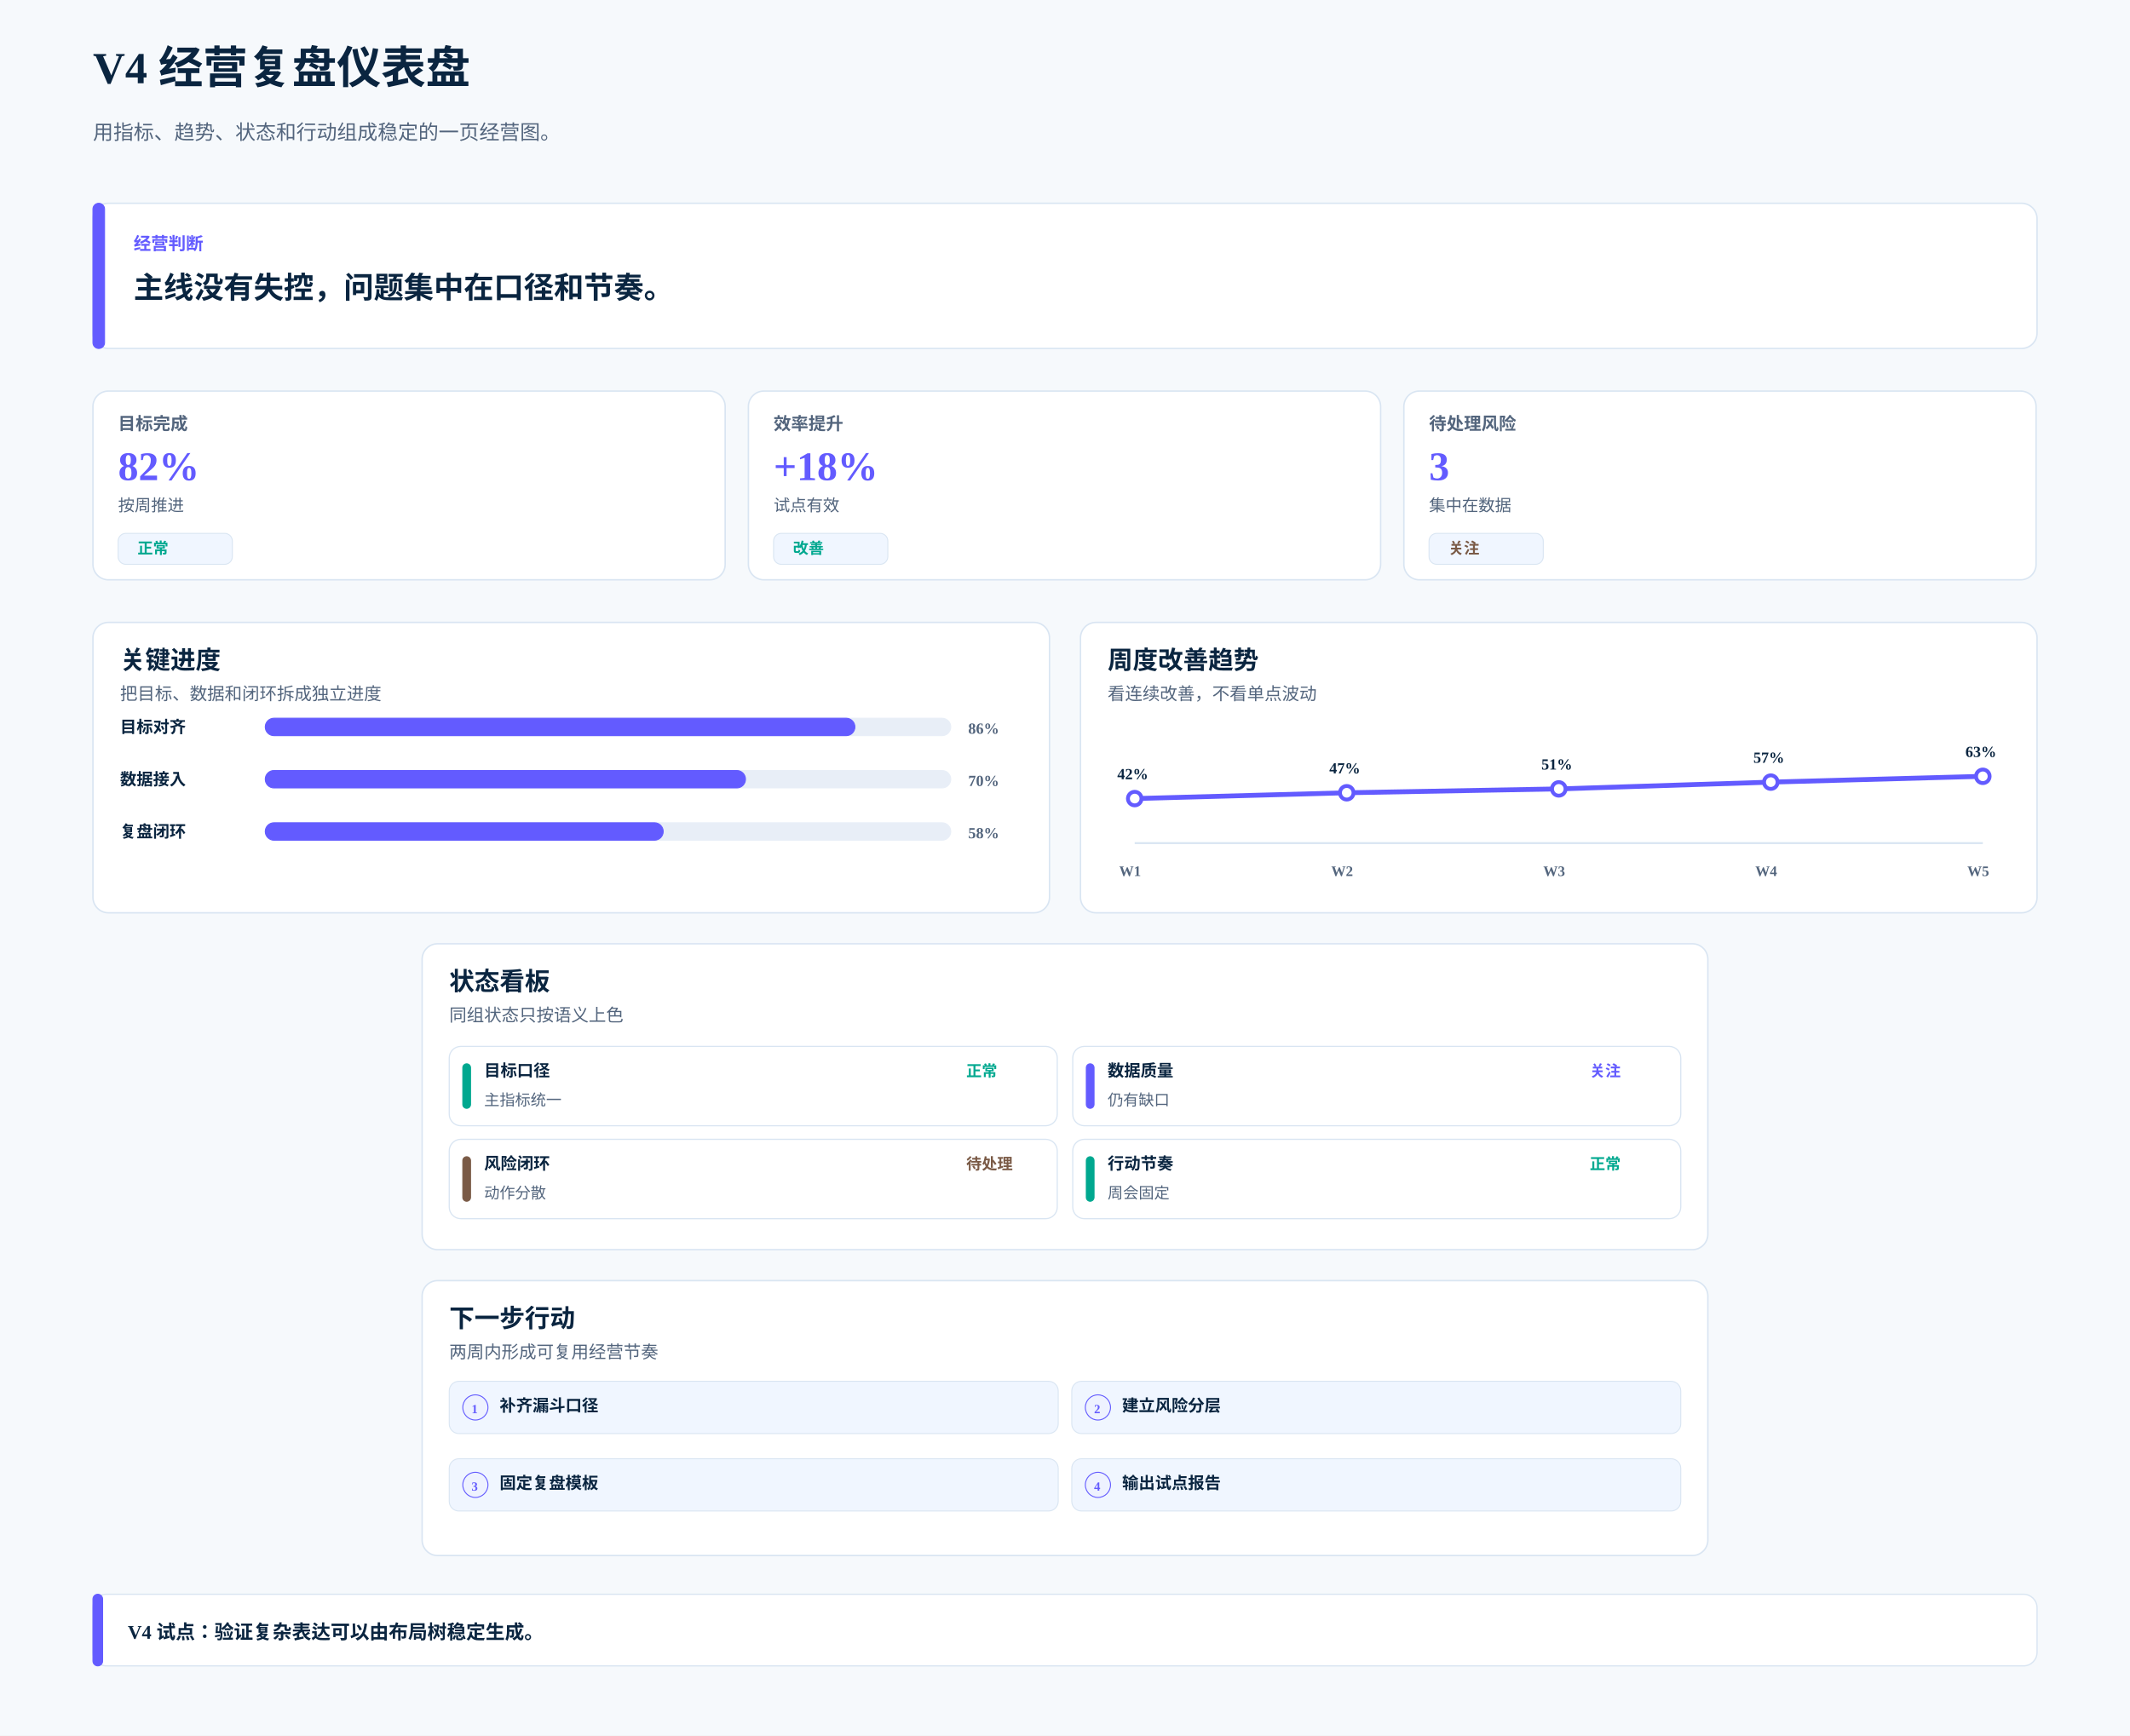
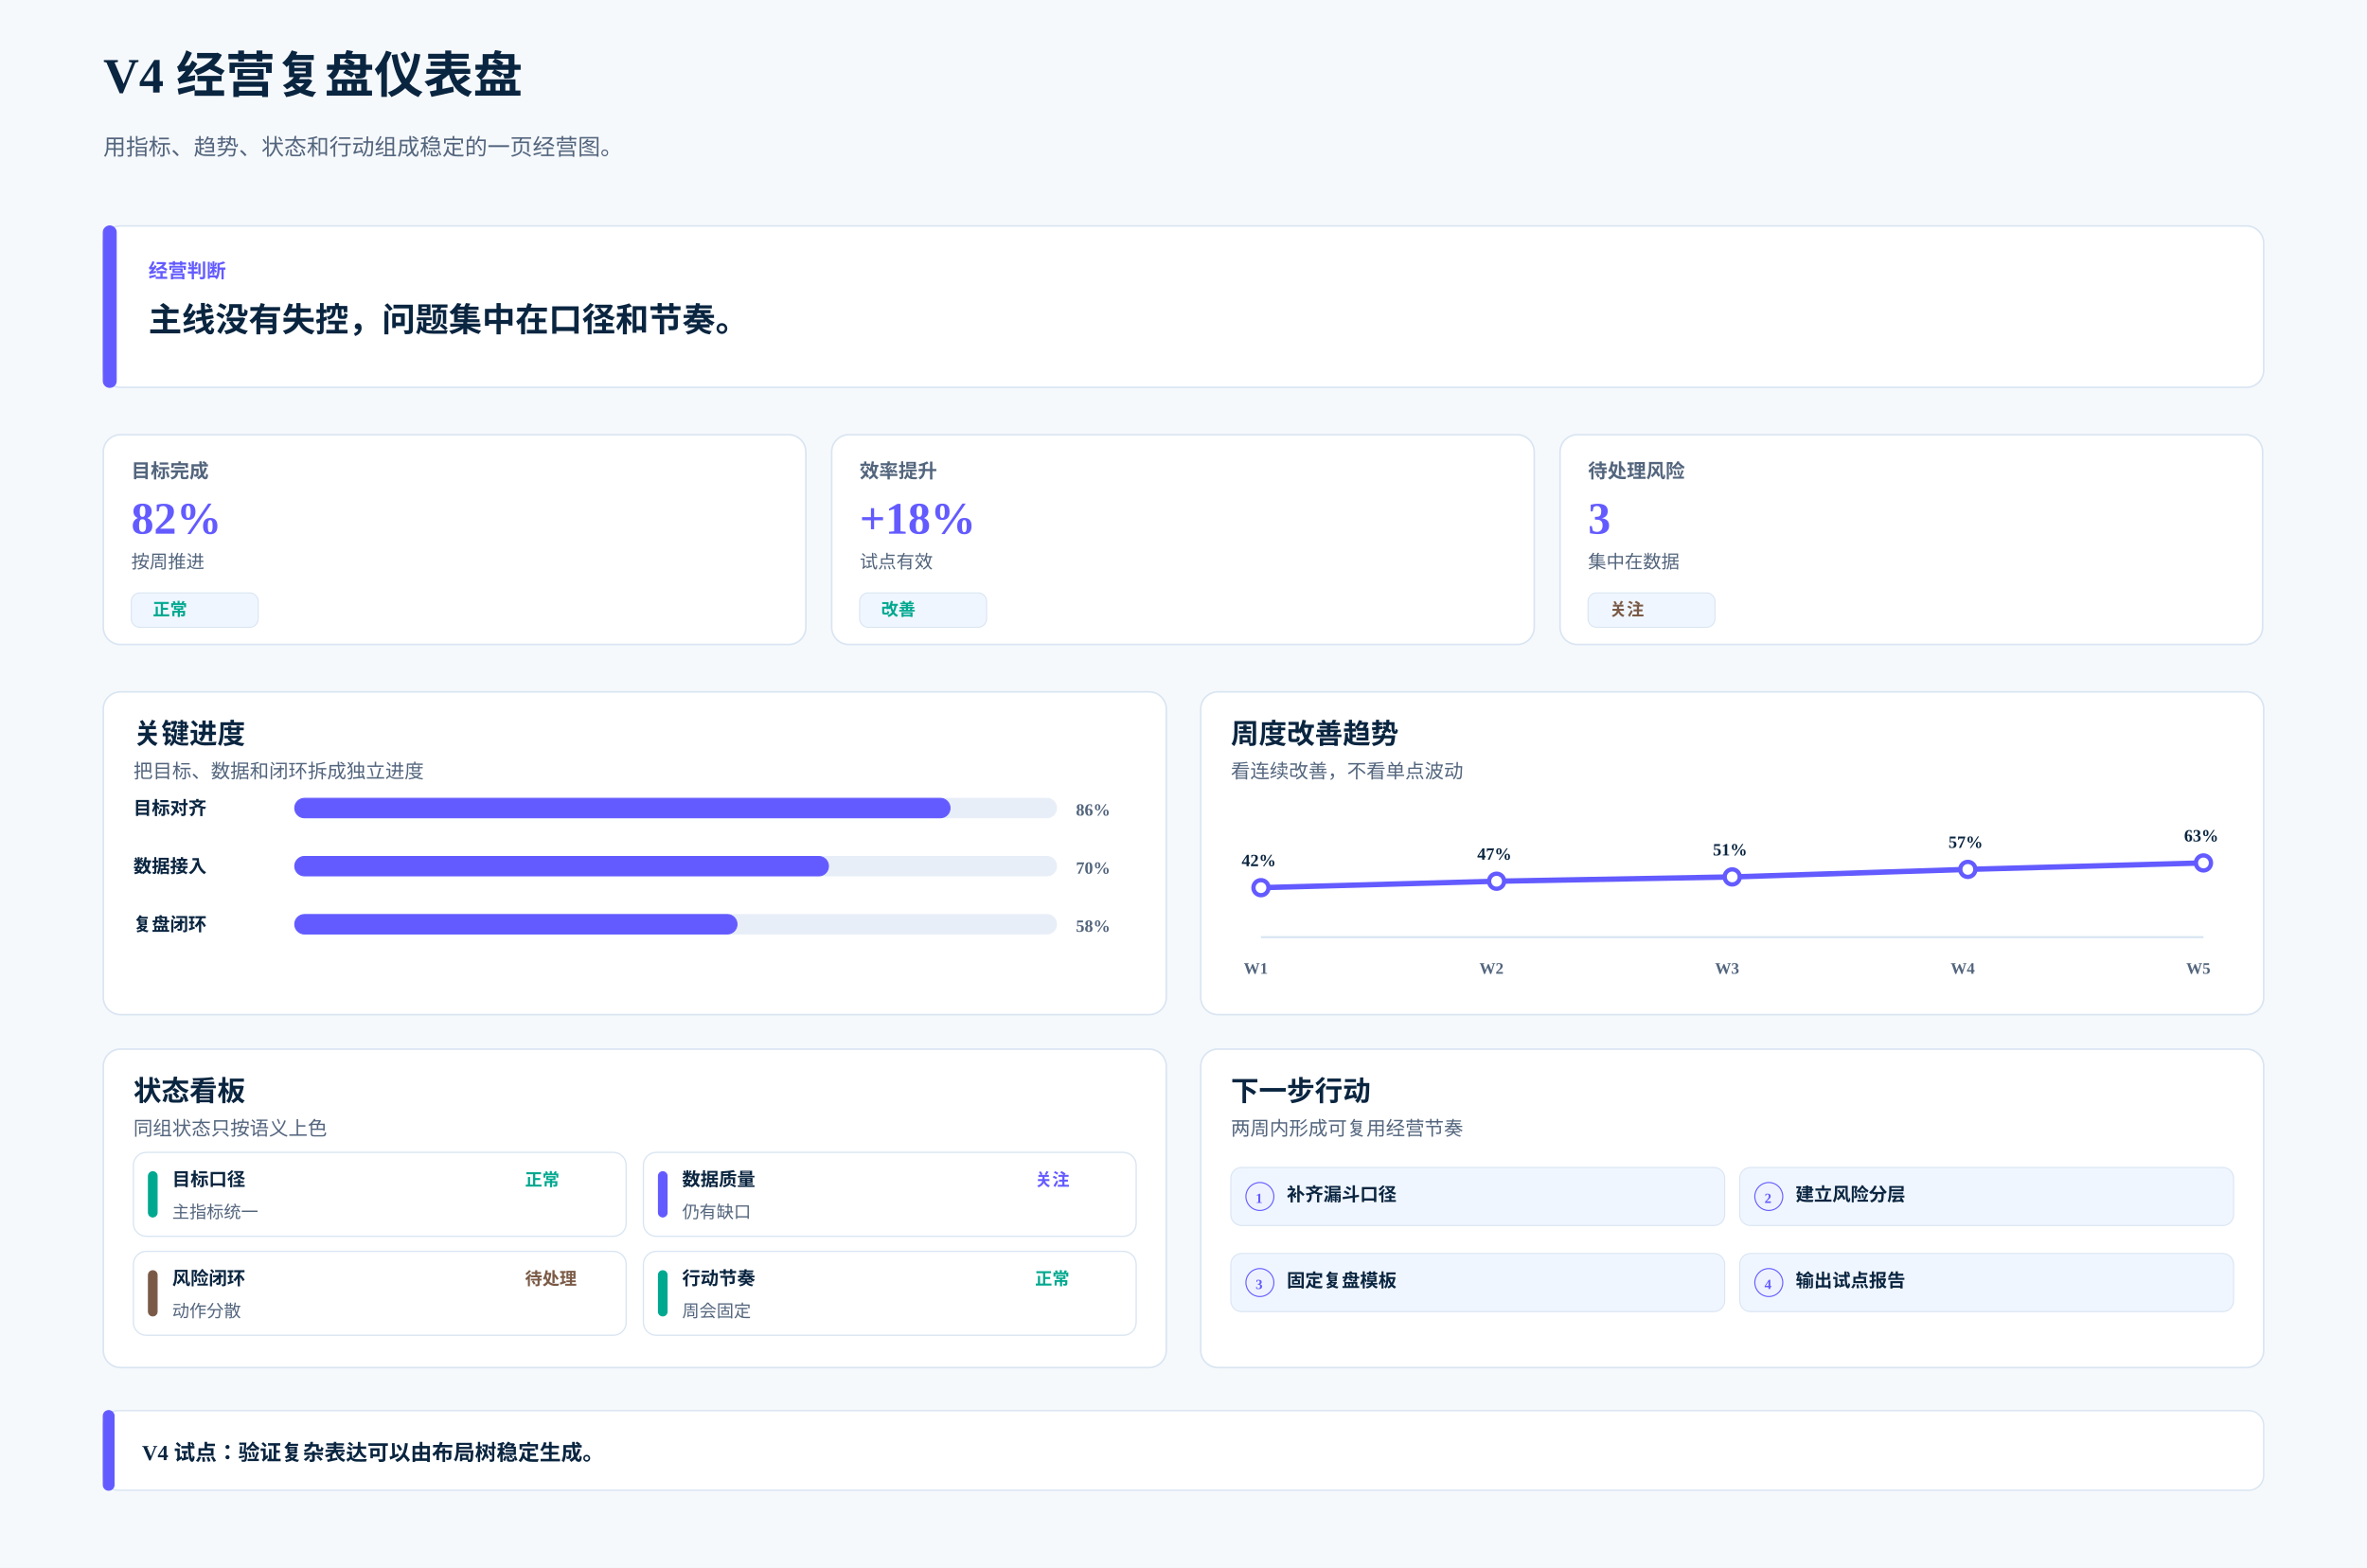
- <svg xmlns="http://www.w3.org/2000/svg" width="2200" height="1793" viewBox="0 0 2200 1793" data-layout-engine="v4" data-layout="expression-canvas" data-pipeline-version="4.4" data-expression-mode="dashboard-onepage" data-page-skeleton="overview-detail">
-   <rect x="0" y="0" width="2200" height="1793" rx="0" fill="#F6F9FC" stroke="#F6F9FC" stroke-width="0" />
+ <svg xmlns="http://www.w3.org/2000/svg" width="2200" height="1457" viewBox="0 0 2200 1457" data-layout-engine="v4" data-layout="expression-canvas" data-pipeline-version="4.4" data-expression-mode="dashboard-onepage" data-page-skeleton="overview-detail">
+   <rect x="0" y="0" width="2200" height="1457" rx="0" fill="#F6F9FC" stroke="#F6F9FC" stroke-width="0" />
  <g>
    <g data-v43-block="title" data-block-type="title" data-x="96" data-y="40" data-width="2008" data-height="170" data-column="full">
      <text x="96" y="86" font-size="46" fill="#0A2540" font-weight="700">
        <tspan x="96" dy="0">V4 经营复盘仪表盘</tspan>
      </text>
      <text x="96" y="144" font-size="21" fill="#53657D" font-weight="500">
        <tspan x="96" dy="0">用指标、趋势、状态和行动组成稳定的一页经营图。</tspan>
      </text>
    </g>
    <g data-v43-block="statement" data-block-type="statement" data-x="96" data-y="210" data-width="2008" data-height="150" data-column="full">
      <rect x="96" y="210" width="2008" height="150" rx="16" fill="#FFFFFF" stroke="#D9E5F2" stroke-width="1.5" />
      <rect x="96" y="210" width="12" height="150" rx="6" fill="#635BFF" stroke="#635BFF" stroke-width="1" />
      <text x="138" y="258" font-size="18" fill="#635BFF" font-weight="700">
        <tspan x="138" dy="0">经营判断</tspan>
      </text>
      <text x="138" y="308" font-size="31" fill="#0A2540" font-weight="700">
        <tspan x="138" dy="0">主线没有失控，问题集中在口径和节奏。</tspan>
      </text>
    </g>
    <g data-v43-block="metrics" data-block-type="metric-group" data-x="96" data-y="404" data-width="2008" data-height="195" data-column="full">
      <rect x="96" y="404" width="653" height="195" rx="16" fill="#FFFFFF" stroke="#D9E5F2" stroke-width="1.5" data-tone-group="parallel-metrics" data-metric-card="true" data-metric-row="0" />
      <text x="122" y="444" font-size="18" fill="#53657D" font-weight="700">
        <tspan x="122" dy="0">目标完成</tspan>
      </text>
      <text x="122" y="496" font-size="42" fill="#635BFF" font-weight="700">
        <tspan x="122" dy="0">82%</tspan>
      </text>
      <text x="122" y="528" font-size="17" fill="#53657D" font-weight="500">
        <tspan x="122" dy="0">按周推进</tspan>
      </text>
      <rect x="122" y="551" width="118" height="32" rx="8" fill="#F0F6FF" stroke="#D9E5F2" stroke-width="1" />
      <text x="142" y="572" font-size="16" fill="#00A88F" font-weight="700">
        <tspan x="142" dy="0">正常</tspan>
      </text>
      <rect x="773" y="404" width="653" height="195" rx="16" fill="#FFFFFF" stroke="#D9E5F2" stroke-width="1.5" data-tone-group="parallel-metrics" data-metric-card="true" data-metric-row="0" />
      <text x="799" y="444" font-size="18" fill="#53657D" font-weight="700">
        <tspan x="799" dy="0">效率提升</tspan>
      </text>
      <text x="799" y="496" font-size="42" fill="#635BFF" font-weight="700">
        <tspan x="799" dy="0">+18%</tspan>
      </text>
      <text x="799" y="528" font-size="17" fill="#53657D" font-weight="500">
        <tspan x="799" dy="0">试点有效</tspan>
      </text>
      <rect x="799" y="551" width="118" height="32" rx="8" fill="#F0F6FF" stroke="#D9E5F2" stroke-width="1" />
      <text x="819" y="572" font-size="16" fill="#00A88F" font-weight="700">
        <tspan x="819" dy="0">改善</tspan>
      </text>
      <rect x="1450" y="404" width="653" height="195" rx="16" fill="#FFFFFF" stroke="#D9E5F2" stroke-width="1.5" data-tone-group="parallel-metrics" data-metric-card="true" data-metric-row="0" />
      <text x="1476" y="444" font-size="18" fill="#53657D" font-weight="700">
        <tspan x="1476" dy="0">待处理风险</tspan>
      </text>
      <text x="1476" y="496" font-size="42" fill="#635BFF" font-weight="700">
        <tspan x="1476" dy="0">3</tspan>
      </text>
      <text x="1476" y="528" font-size="17" fill="#53657D" font-weight="500">
        <tspan x="1476" dy="0">集中在数据</tspan>
      </text>
      <rect x="1476" y="551" width="118" height="32" rx="8" fill="#F0F6FF" stroke="#D9E5F2" stroke-width="1" />
      <text x="1496" y="572" font-size="16" fill="#7A5A46" font-weight="700">
        <tspan x="1496" dy="0">关注</tspan>
      </text>
    </g>
    <g data-v43-block="progress-bar-1" data-block-type="progress-bar" data-x="96" data-y="643" data-width="988" data-height="300" data-column="left" data-row="0" data-span="6" data-row-alignment="filled" data-offset-span="0" data-density="medium" data-preferred-width="988" data-text-units="40" data-item-count="3" data-item-layout="rows" data-layout-reason="compact-chart">
      <rect x="96" y="643" width="988" height="300" rx="16" fill="#FFFFFF" stroke="#D9E5F2" stroke-width="1.5" data-v4-block-card="true" />
      <text x="124" y="691" font-size="26" fill="#0A2540" font-weight="700">
        <tspan x="124" dy="0">关键进度</tspan>
      </text>
      <text x="124" y="723" font-size="18" fill="#53657D" font-weight="500">
        <tspan x="124" dy="0">把目标、数据和闭环拆成独立进度</tspan>
      </text>
      <text x="124" y="757" font-size="17" fill="#0A2540" font-weight="700">
        <tspan x="124" dy="0">目标对齐</tspan>
      </text>
      <rect x="274" y="742" width="708" height="18" rx="9" fill="#E8EEF7" stroke="#E8EEF7" stroke-width="1" />
      <rect x="274" y="742" width="609" height="18" rx="9" fill="#635BFF" stroke="#635BFF" stroke-width="1" />
      <text x="1000" y="758" font-size="16" fill="#53657D" font-weight="700">
        <tspan x="1000" dy="0">86%</tspan>
      </text>
      <text x="124" y="811" font-size="17" fill="#0A2540" font-weight="700">
        <tspan x="124" dy="0">数据接入</tspan>
      </text>
      <rect x="274" y="796" width="708" height="18" rx="9" fill="#E8EEF7" stroke="#E8EEF7" stroke-width="1" />
      <rect x="274" y="796" width="496" height="18" rx="9" fill="#635BFF" stroke="#635BFF" stroke-width="1" />
      <text x="1000" y="812" font-size="16" fill="#53657D" font-weight="700">
        <tspan x="1000" dy="0">70%</tspan>
      </text>
      <text x="124" y="865" font-size="17" fill="#0A2540" font-weight="700">
        <tspan x="124" dy="0">复盘闭环</tspan>
      </text>
      <rect x="274" y="850" width="708" height="18" rx="9" fill="#E8EEF7" stroke="#E8EEF7" stroke-width="1" />
      <rect x="274" y="850" width="411" height="18" rx="9" fill="#635BFF" stroke="#635BFF" stroke-width="1" />
      <text x="1000" y="866" font-size="16" fill="#53657D" font-weight="700">
        <tspan x="1000" dy="0">58%</tspan>
      </text>
    </g>
    <g data-v43-block="trend-sparkline-2" data-block-type="trend-sparkline" data-x="1116" data-y="643" data-width="988" data-height="300" data-column="right" data-row="0" data-span="6" data-row-alignment="filled" data-offset-span="0" data-density="medium" data-preferred-width="988" data-text-units="43" data-item-count="5" data-item-layout="rows" data-layout-reason="compact-chart">
      <rect x="1116" y="643" width="988" height="300" rx="16" fill="#FFFFFF" stroke="#D9E5F2" stroke-width="1.5" data-v4-block-card="true" />
      <text x="1144" y="691" font-size="26" fill="#0A2540" font-weight="700">
        <tspan x="1144" dy="0">周度改善趋势</tspan>
      </text>
      <text x="1144" y="723" font-size="18" fill="#53657D" font-weight="500">
        <tspan x="1144" dy="0">看连续改善，不看单点波动</tspan>
      </text>
      <line x1="1172" y1="871" x2="2048" y2="871" stroke="#D9E5F2" stroke-width="2" />
      <polyline points="1172,825 1391,819 1610,815 1829,808 2048,802" fill="none" stroke="#635BFF" stroke-width="5" stroke-linecap="round" stroke-linejoin="round" />
      <circle cx="1172" cy="825" r="7" fill="#FFFFFF" stroke="#635BFF" stroke-width="4" />
      <text x="1154" y="805" font-size="16" fill="#0A2540" font-weight="700">
        <tspan x="1154" dy="0">42%</tspan>
      </text>
      <text x="1156" y="905" font-size="15" fill="#53657D" font-weight="700">
        <tspan x="1156" dy="0">W1</tspan>
      </text>
      <circle cx="1391" cy="819" r="7" fill="#FFFFFF" stroke="#635BFF" stroke-width="4" />
      <text x="1373" y="799" font-size="16" fill="#0A2540" font-weight="700">
        <tspan x="1373" dy="0">47%</tspan>
      </text>
      <text x="1375" y="905" font-size="15" fill="#53657D" font-weight="700">
        <tspan x="1375" dy="0">W2</tspan>
      </text>
      <circle cx="1610" cy="815" r="7" fill="#FFFFFF" stroke="#635BFF" stroke-width="4" />
      <text x="1592" y="795" font-size="16" fill="#0A2540" font-weight="700">
        <tspan x="1592" dy="0">51%</tspan>
      </text>
      <text x="1594" y="905" font-size="15" fill="#53657D" font-weight="700">
        <tspan x="1594" dy="0">W3</tspan>
      </text>
      <circle cx="1829" cy="808" r="7" fill="#FFFFFF" stroke="#635BFF" stroke-width="4" />
      <text x="1811" y="788" font-size="16" fill="#0A2540" font-weight="700">
        <tspan x="1811" dy="0">57%</tspan>
      </text>
      <text x="1813" y="905" font-size="15" fill="#53657D" font-weight="700">
        <tspan x="1813" dy="0">W4</tspan>
      </text>
      <circle cx="2048" cy="802" r="7" fill="#FFFFFF" stroke="#635BFF" stroke-width="4" />
      <text x="2030" y="782" font-size="16" fill="#0A2540" font-weight="700">
        <tspan x="2030" dy="0">63%</tspan>
      </text>
      <text x="2032" y="905" font-size="15" fill="#53657D" font-weight="700">
        <tspan x="2032" dy="0">W5</tspan>
      </text>
    </g>
-     <g data-v43-block="status-board-3" data-block-type="status-board" data-x="436" data-y="975" data-width="1328" data-height="316" data-column="center" data-component-variant="status-grid" data-row="1" data-span="8" data-row-alignment="centered" data-offset-span="2" data-density="sparse" data-preferred-width="1328" data-text-units="56" data-item-count="4" data-item-layout="grid-2" data-layout-reason="compact-status-items">
-       <rect x="436" y="975" width="1328" height="316" rx="16" fill="#FFFFFF" stroke="#D9E5F2" stroke-width="1.5" data-v4-block-card="true" />
-       <text x="464" y="1023" font-size="26" fill="#0A2540" font-weight="700">
-         <tspan x="464" dy="0">状态看板</tspan>
-       </text>
-       <text x="464" y="1055" font-size="18" fill="#53657D" font-weight="500">
-         <tspan x="464" dy="0">同组状态只按语义上色</tspan>
-       </text>
-       <rect x="464" y="1081" width="628" height="82" rx="12" fill="#FFFFFF" stroke="#D9E5F2" stroke-width="1.2" />
-       <rect x="478" y="1099" width="8" height="46" rx="4" fill="#00A88F" stroke="#00A88F" stroke-width="1" />
-       <text x="500" y="1112" font-size="17" fill="#0A2540" font-weight="700">
-         <tspan x="500" dy="0">目标口径</tspan>
-       </text>
-       <text x="998" y="1112" font-size="16" fill="#00A88F" font-weight="700">
-         <tspan x="998" dy="0">正常</tspan>
-       </text>
-       <text x="500" y="1142" font-size="16" fill="#53657D" font-weight="500">
-         <tspan x="500" dy="0">主指标统一</tspan>
-       </text>
-       <rect x="1108" y="1081" width="628" height="82" rx="12" fill="#FFFFFF" stroke="#D9E5F2" stroke-width="1.2" />
-       <rect x="1122" y="1099" width="8" height="46" rx="4" fill="#635BFF" stroke="#635BFF" stroke-width="1" />
-       <text x="1144" y="1112" font-size="17" fill="#0A2540" font-weight="700">
-         <tspan x="1144" dy="0">数据质量</tspan>
-       </text>
-       <text x="1642" y="1112" font-size="16" fill="#635BFF" font-weight="700">
-         <tspan x="1642" dy="0">关注</tspan>
-       </text>
-       <text x="1144" y="1142" font-size="16" fill="#53657D" font-weight="500">
-         <tspan x="1144" dy="0">仍有缺口</tspan>
-       </text>
-       <rect x="464" y="1177" width="628" height="82" rx="12" fill="#FFFFFF" stroke="#D9E5F2" stroke-width="1.2" />
-       <rect x="478" y="1195" width="8" height="46" rx="4" fill="#7A5A46" stroke="#7A5A46" stroke-width="1" />
-       <text x="500" y="1208" font-size="17" fill="#0A2540" font-weight="700">
-         <tspan x="500" dy="0">风险闭环</tspan>
-       </text>
-       <text x="998" y="1208" font-size="16" fill="#7A5A46" font-weight="700">
-         <tspan x="998" dy="0">待处理</tspan>
-       </text>
-       <text x="500" y="1238" font-size="16" fill="#53657D" font-weight="500">
-         <tspan x="500" dy="0">动作分散</tspan>
-       </text>
-       <rect x="1108" y="1177" width="628" height="82" rx="12" fill="#FFFFFF" stroke="#D9E5F2" stroke-width="1.2" />
-       <rect x="1122" y="1195" width="8" height="46" rx="4" fill="#00A88F" stroke="#00A88F" stroke-width="1" />
-       <text x="1144" y="1208" font-size="17" fill="#0A2540" font-weight="700">
-         <tspan x="1144" dy="0">行动节奏</tspan>
-       </text>
-       <text x="1642" y="1208" font-size="16" fill="#00A88F" font-weight="700">
-         <tspan x="1642" dy="0">正常</tspan>
-       </text>
-       <text x="1144" y="1238" font-size="16" fill="#53657D" font-weight="500">
-         <tspan x="1144" dy="0">周会固定</tspan>
-       </text>
-     </g>
-     <g data-v43-block="action-list-4" data-block-type="action-list" data-x="436" data-y="1323" data-width="1328" data-height="284" data-column="center" data-component-variant="action-checklist" data-row="2" data-span="8" data-row-alignment="centered" data-offset-span="2" data-density="sparse" data-preferred-width="988" data-text-units="41" data-item-count="4" data-item-layout="grid-2" data-layout-reason="short-parallel-items">
-       <rect x="436" y="1323" width="1328" height="284" rx="16" fill="#FFFFFF" stroke="#D9E5F2" stroke-width="1.5" data-v4-block-card="true" />
-       <text x="464" y="1371" font-size="26" fill="#0A2540" font-weight="700">
-         <tspan x="464" dy="0">下一步行动</tspan>
-       </text>
-       <text x="464" y="1403" font-size="18" fill="#53657D" font-weight="500">
-         <tspan x="464" dy="0">两周内形成可复用经营节奏</tspan>
-       </text>
-       <rect x="464" y="1427" width="629" height="54" rx="10" fill="#F0F6FF" stroke="#D9E5F2" stroke-width="1" data-v4-action-item="0" />
-       <circle cx="491" cy="1454" r="13" fill="#EEF2FF" stroke="#635BFF" stroke-width="1" />
-       <text x="487" y="1460" font-size="13" fill="#635BFF" font-weight="700">
-         <tspan x="487" dy="0">1</tspan>
-       </text>
-       <text x="516" y="1458" font-size="17" fill="#0A2540" font-weight="700">
-         <tspan x="516" dy="0">补齐漏斗口径</tspan>
-       </text>
-       <rect x="1107" y="1427" width="629" height="54" rx="10" fill="#F0F6FF" stroke="#D9E5F2" stroke-width="1" data-v4-action-item="1" />
-       <circle cx="1134" cy="1454" r="13" fill="#EEF2FF" stroke="#635BFF" stroke-width="1" />
-       <text x="1130" y="1460" font-size="13" fill="#635BFF" font-weight="700">
-         <tspan x="1130" dy="0">2</tspan>
-       </text>
-       <text x="1159" y="1458" font-size="17" fill="#0A2540" font-weight="700">
-         <tspan x="1159" dy="0">建立风险分层</tspan>
-       </text>
-       <rect x="464" y="1507" width="629" height="54" rx="10" fill="#F0F6FF" stroke="#D9E5F2" stroke-width="1" data-v4-action-item="2" />
-       <circle cx="491" cy="1534" r="13" fill="#EEF2FF" stroke="#635BFF" stroke-width="1" />
-       <text x="487" y="1540" font-size="13" fill="#635BFF" font-weight="700">
-         <tspan x="487" dy="0">3</tspan>
-       </text>
-       <text x="516" y="1538" font-size="17" fill="#0A2540" font-weight="700">
-         <tspan x="516" dy="0">固定复盘模板</tspan>
-       </text>
-       <rect x="1107" y="1507" width="629" height="54" rx="10" fill="#F0F6FF" stroke="#D9E5F2" stroke-width="1" data-v4-action-item="3" />
-       <circle cx="1134" cy="1534" r="13" fill="#EEF2FF" stroke="#635BFF" stroke-width="1" />
-       <text x="1130" y="1540" font-size="13" fill="#635BFF" font-weight="700">
-         <tspan x="1130" dy="0">4</tspan>
-       </text>
-       <text x="1159" y="1538" font-size="17" fill="#0A2540" font-weight="700">
-         <tspan x="1159" dy="0">输出试点报告</tspan>
-       </text>
-     </g>
-     <g data-v43-block="footer" data-block-type="footer" data-x="96" data-y="1647" data-width="2008" data-height="74" data-column="full">
-       <rect x="96" y="1647" width="2008" height="74" rx="14" fill="#FFFFFF" stroke="#D9E5F2" stroke-width="1.3" />
-       <rect x="96" y="1647" width="10" height="74" rx="5" fill="#635BFF" stroke="#635BFF" stroke-width="1" />
-       <text x="132" y="1693" font-size="20" fill="#0A2540" font-weight="700">
+     <g data-v43-block="status-board-3" data-block-type="status-board" data-x="96" data-y="975" data-width="988" data-height="296" data-column="left" data-component-variant="status-grid" data-row="1" data-span="6" data-row-alignment="filled" data-offset-span="0" data-density="sparse" data-preferred-width="988" data-text-units="56" data-item-count="4" data-item-layout="grid-2" data-layout-reason="compact-status-items">
+       <rect x="96" y="975" width="988" height="296" rx="16" fill="#FFFFFF" stroke="#D9E5F2" stroke-width="1.5" data-v4-block-card="true" />
+       <text x="124" y="1023" font-size="26" fill="#0A2540" font-weight="700">
+         <tspan x="124" dy="0">状态看板</tspan>
+       </text>
+       <text x="124" y="1055" font-size="18" fill="#53657D" font-weight="500">
+         <tspan x="124" dy="0">同组状态只按语义上色</tspan>
+       </text>
+       <rect x="124" y="1071" width="458" height="78" rx="12" fill="#FFFFFF" stroke="#D9E5F2" stroke-width="1.2" />
+       <rect x="138" y="1089" width="8" height="42" rx="4" fill="#00A88F" stroke="#00A88F" stroke-width="1" />
+       <text x="160" y="1102" font-size="17" fill="#0A2540" font-weight="700">
+         <tspan x="160" dy="0">目标口径</tspan>
+       </text>
+       <text x="488" y="1102" font-size="16" fill="#00A88F" font-weight="700">
+         <tspan x="488" dy="0">正常</tspan>
+       </text>
+       <text x="160" y="1132" font-size="16" fill="#53657D" font-weight="500">
+         <tspan x="160" dy="0">主指标统一</tspan>
+       </text>
+       <rect x="598" y="1071" width="458" height="78" rx="12" fill="#FFFFFF" stroke="#D9E5F2" stroke-width="1.2" />
+       <rect x="612" y="1089" width="8" height="42" rx="4" fill="#635BFF" stroke="#635BFF" stroke-width="1" />
+       <text x="634" y="1102" font-size="17" fill="#0A2540" font-weight="700">
+         <tspan x="634" dy="0">数据质量</tspan>
+       </text>
+       <text x="962" y="1102" font-size="16" fill="#635BFF" font-weight="700">
+         <tspan x="962" dy="0">关注</tspan>
+       </text>
+       <text x="634" y="1132" font-size="16" fill="#53657D" font-weight="500">
+         <tspan x="634" dy="0">仍有缺口</tspan>
+       </text>
+       <rect x="124" y="1163" width="458" height="78" rx="12" fill="#FFFFFF" stroke="#D9E5F2" stroke-width="1.2" />
+       <rect x="138" y="1181" width="8" height="42" rx="4" fill="#7A5A46" stroke="#7A5A46" stroke-width="1" />
+       <text x="160" y="1194" font-size="17" fill="#0A2540" font-weight="700">
+         <tspan x="160" dy="0">风险闭环</tspan>
+       </text>
+       <text x="488" y="1194" font-size="16" fill="#7A5A46" font-weight="700">
+         <tspan x="488" dy="0">待处理</tspan>
+       </text>
+       <text x="160" y="1224" font-size="16" fill="#53657D" font-weight="500">
+         <tspan x="160" dy="0">动作分散</tspan>
+       </text>
+       <rect x="598" y="1163" width="458" height="78" rx="12" fill="#FFFFFF" stroke="#D9E5F2" stroke-width="1.2" />
+       <rect x="612" y="1181" width="8" height="42" rx="4" fill="#00A88F" stroke="#00A88F" stroke-width="1" />
+       <text x="634" y="1194" font-size="17" fill="#0A2540" font-weight="700">
+         <tspan x="634" dy="0">行动节奏</tspan>
+       </text>
+       <text x="962" y="1194" font-size="16" fill="#00A88F" font-weight="700">
+         <tspan x="962" dy="0">正常</tspan>
+       </text>
+       <text x="634" y="1224" font-size="16" fill="#53657D" font-weight="500">
+         <tspan x="634" dy="0">周会固定</tspan>
+       </text>
+     </g>
+     <g data-v43-block="action-list-4" data-block-type="action-list" data-x="1116" data-y="975" data-width="988" data-height="296" data-column="right" data-component-variant="action-checklist" data-row="1" data-span="6" data-row-alignment="filled" data-offset-span="0" data-density="sparse" data-preferred-width="988" data-text-units="41" data-item-count="4" data-item-layout="grid-2" data-layout-reason="short-parallel-items">
+       <rect x="1116" y="975" width="988" height="296" rx="16" fill="#FFFFFF" stroke="#D9E5F2" stroke-width="1.5" data-v4-block-card="true" />
+       <text x="1144" y="1023" font-size="26" fill="#0A2540" font-weight="700">
+         <tspan x="1144" dy="0">下一步行动</tspan>
+       </text>
+       <text x="1144" y="1055" font-size="18" fill="#53657D" font-weight="500">
+         <tspan x="1144" dy="0">两周内形成可复用经营节奏</tspan>
+       </text>
+       <rect x="1144" y="1085" width="459" height="54" rx="10" fill="#F0F6FF" stroke="#D9E5F2" stroke-width="1" data-v4-action-item="0" />
+       <circle cx="1171" cy="1112" r="13" fill="#EEF2FF" stroke="#635BFF" stroke-width="1" />
+       <text x="1167" y="1118" font-size="13" fill="#635BFF" font-weight="700">
+         <tspan x="1167" dy="0">1</tspan>
+       </text>
+       <text x="1196" y="1116" font-size="17" fill="#0A2540" font-weight="700">
+         <tspan x="1196" dy="0">补齐漏斗口径</tspan>
+       </text>
+       <rect x="1617" y="1085" width="459" height="54" rx="10" fill="#F0F6FF" stroke="#D9E5F2" stroke-width="1" data-v4-action-item="1" />
+       <circle cx="1644" cy="1112" r="13" fill="#EEF2FF" stroke="#635BFF" stroke-width="1" />
+       <text x="1640" y="1118" font-size="13" fill="#635BFF" font-weight="700">
+         <tspan x="1640" dy="0">2</tspan>
+       </text>
+       <text x="1669" y="1116" font-size="17" fill="#0A2540" font-weight="700">
+         <tspan x="1669" dy="0">建立风险分层</tspan>
+       </text>
+       <rect x="1144" y="1165" width="459" height="54" rx="10" fill="#F0F6FF" stroke="#D9E5F2" stroke-width="1" data-v4-action-item="2" />
+       <circle cx="1171" cy="1192" r="13" fill="#EEF2FF" stroke="#635BFF" stroke-width="1" />
+       <text x="1167" y="1198" font-size="13" fill="#635BFF" font-weight="700">
+         <tspan x="1167" dy="0">3</tspan>
+       </text>
+       <text x="1196" y="1196" font-size="17" fill="#0A2540" font-weight="700">
+         <tspan x="1196" dy="0">固定复盘模板</tspan>
+       </text>
+       <rect x="1617" y="1165" width="459" height="54" rx="10" fill="#F0F6FF" stroke="#D9E5F2" stroke-width="1" data-v4-action-item="3" />
+       <circle cx="1644" cy="1192" r="13" fill="#EEF2FF" stroke="#635BFF" stroke-width="1" />
+       <text x="1640" y="1198" font-size="13" fill="#635BFF" font-weight="700">
+         <tspan x="1640" dy="0">4</tspan>
+       </text>
+       <text x="1669" y="1196" font-size="17" fill="#0A2540" font-weight="700">
+         <tspan x="1669" dy="0">输出试点报告</tspan>
+       </text>
+     </g>
+     <g data-v43-block="footer" data-block-type="footer" data-x="96" data-y="1311" data-width="2008" data-height="74" data-column="full">
+       <rect x="96" y="1311" width="2008" height="74" rx="14" fill="#FFFFFF" stroke="#D9E5F2" stroke-width="1.3" />
+       <rect x="96" y="1311" width="10" height="74" rx="5" fill="#635BFF" stroke="#635BFF" stroke-width="1" />
+       <text x="132" y="1357" font-size="20" fill="#0A2540" font-weight="700">
        <tspan x="132" dy="0">V4 试点：验证复杂表达可以由布局树稳定生成。</tspan>
      </text>
    </g>
  </g>
</svg>
